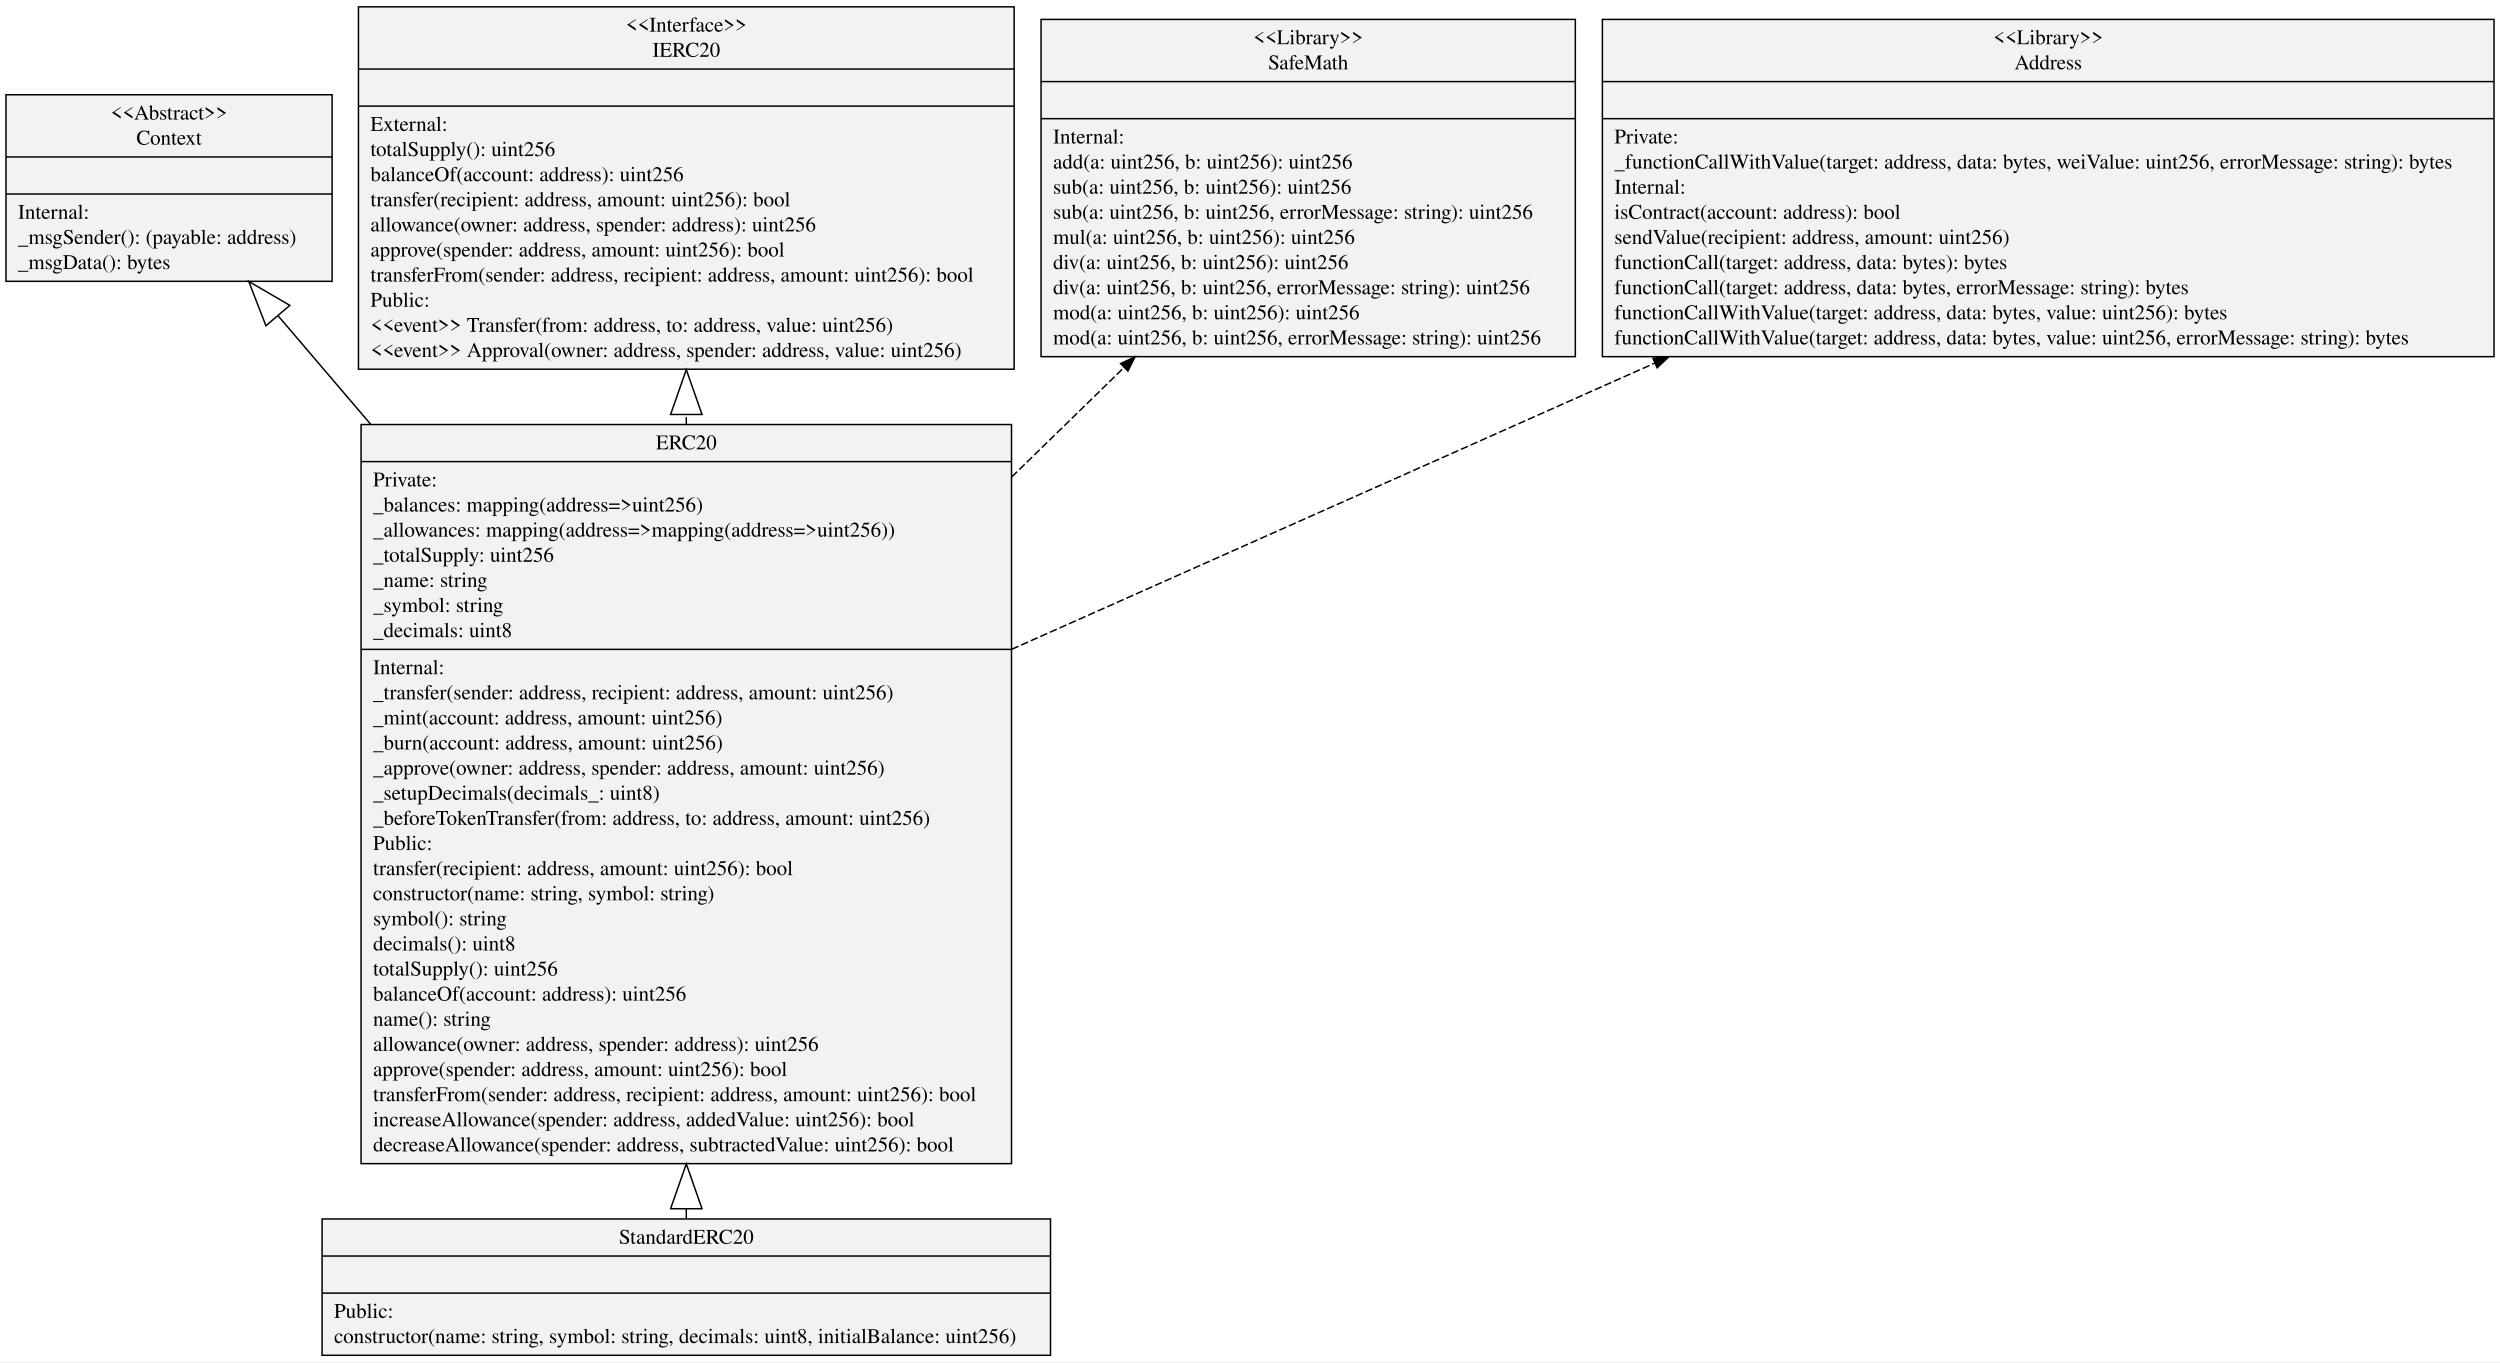
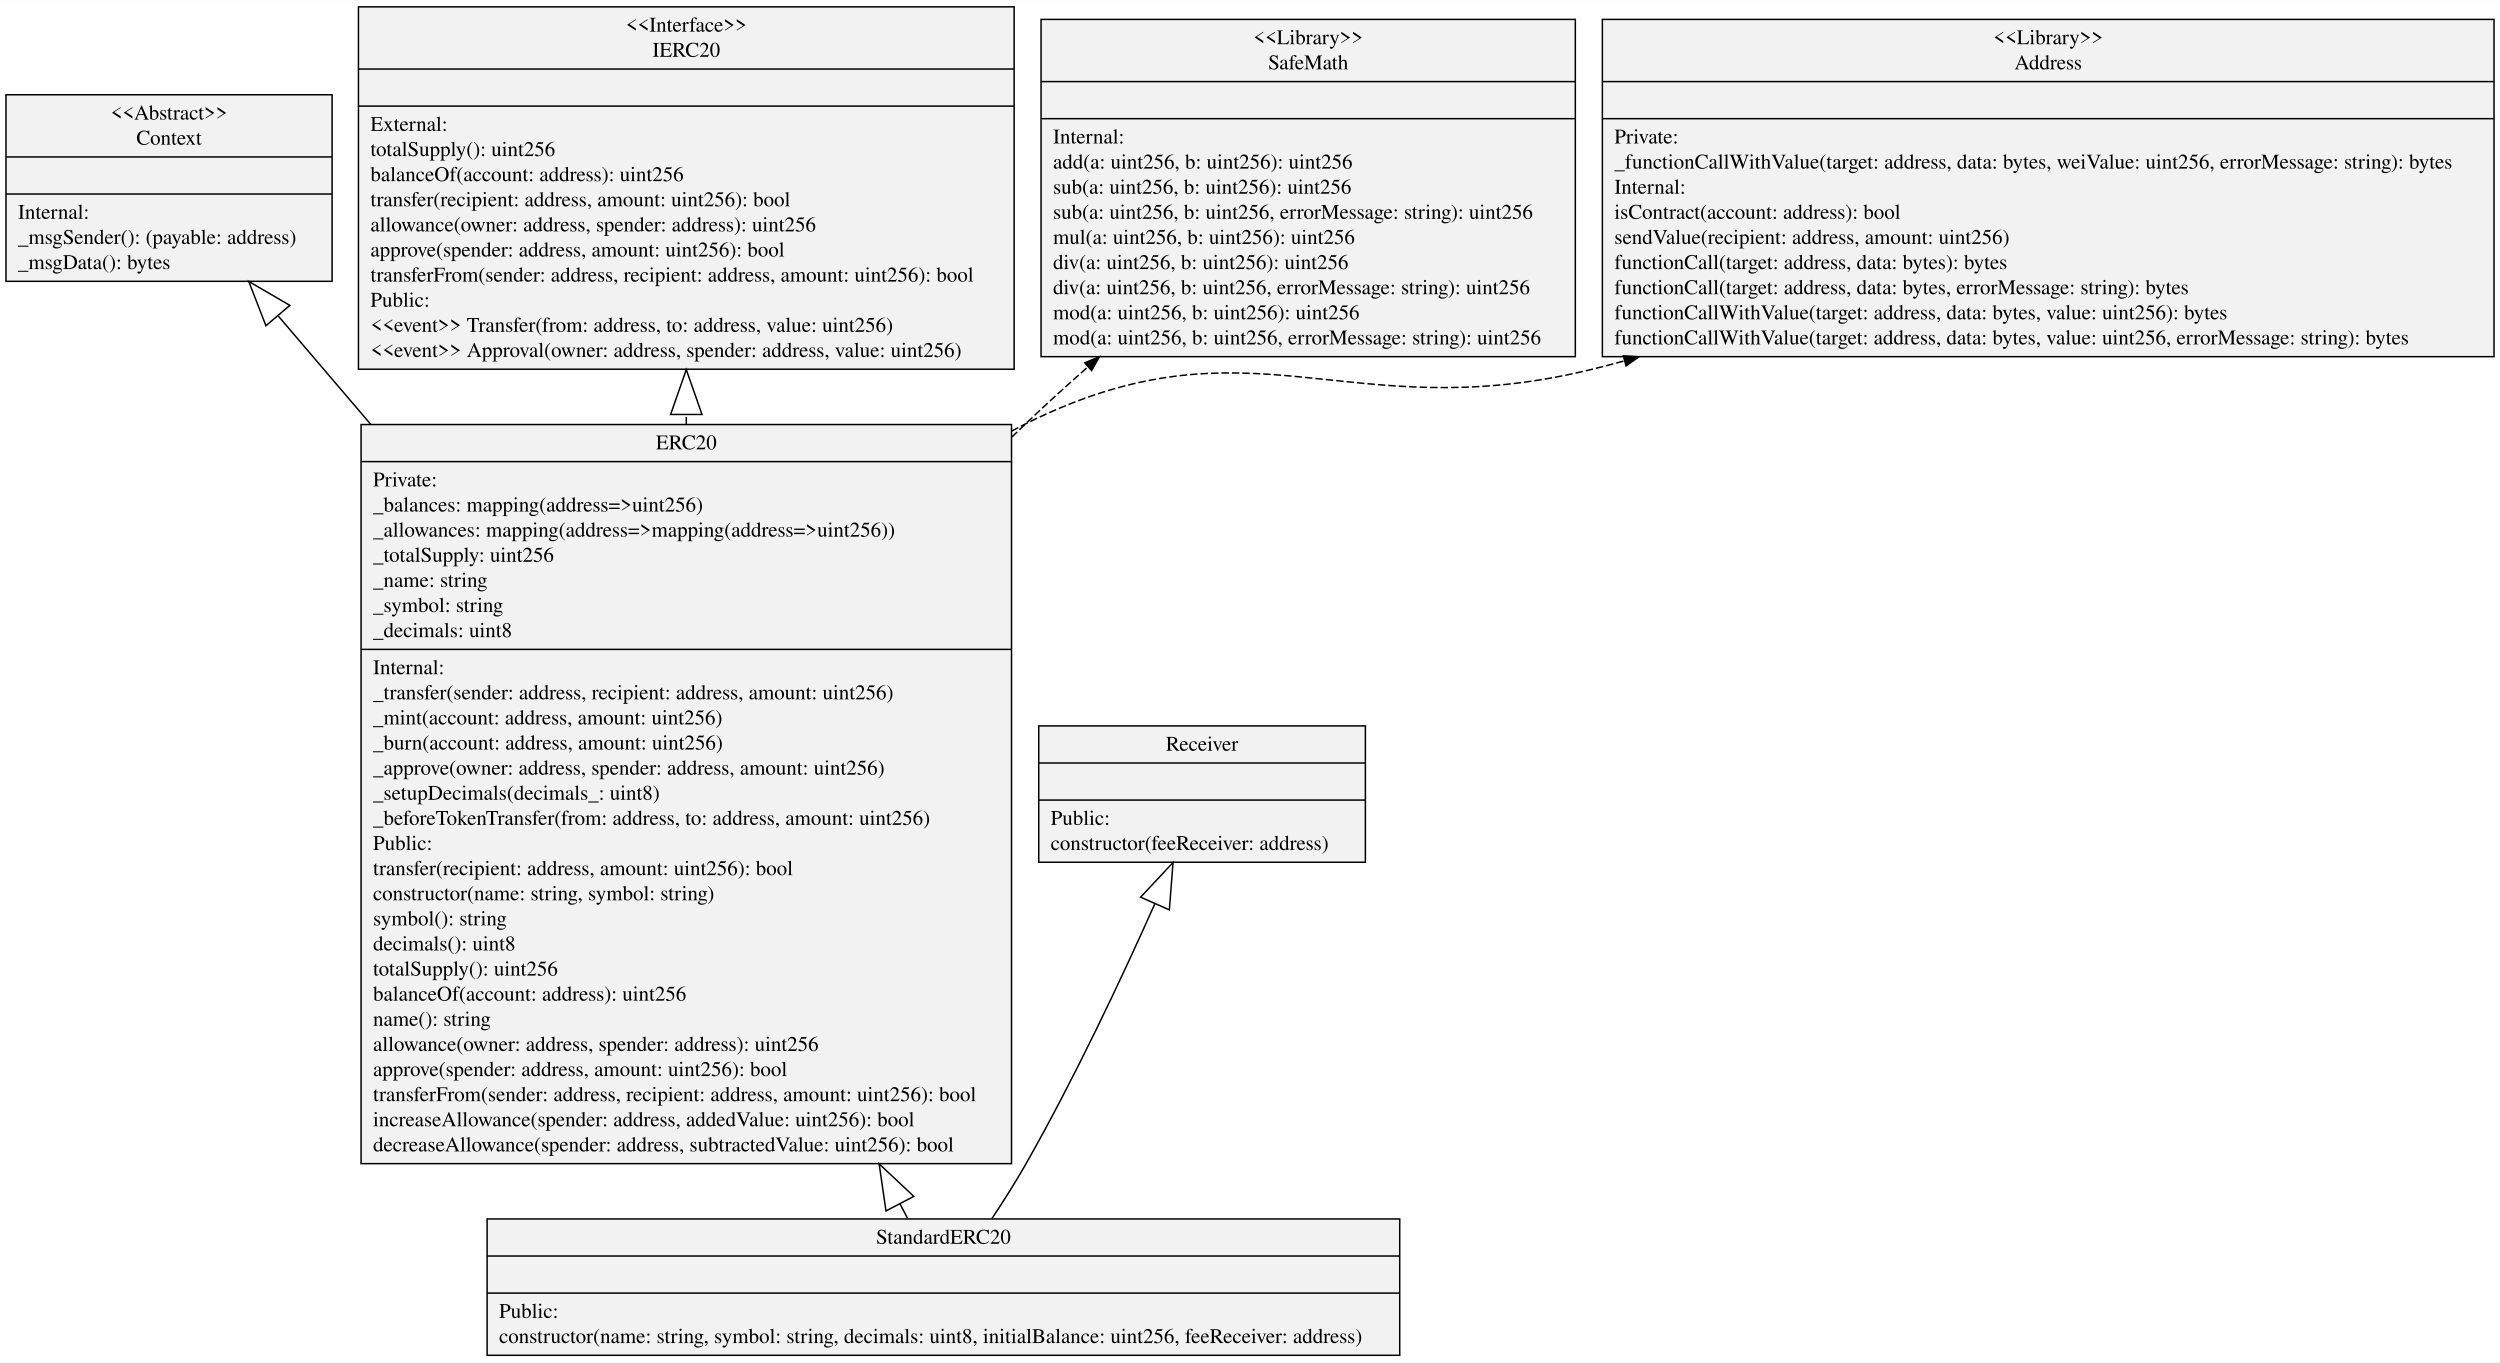
<svg xmlns="http://www.w3.org/2000/svg" width="1672pt" height="911pt" viewBox="0.00 0.00 1672.29 911.00">
  <g id="graph0" class="graph" transform="scale(1 1) rotate(0) translate(4 907)">
    <polygon fill="#ffffff" stroke="transparent" points="-4,4 -4,-907 1668.29,-907 1668.29,4 -4,4" />
    <g id="node1" class="node">
      <polygon fill="#f2f2f2" stroke="#000000" points="0,-718.9 0,-843.7 218.145,-843.7 218.145,-718.9 0,-718.9" />
      <text text-anchor="middle" x="109.072" y="-827.1" font-family="Times,serif" font-size="14.00" fill="#000000">&lt;&lt;Abstract&gt;&gt;</text>
      <text text-anchor="middle" x="109.072" y="-810.3" font-family="Times,serif" font-size="14.00" fill="#000000">Context</text>
      <polyline fill="none" stroke="#000000" points="0,-802.1 218.145,-802.1 " />
      <text text-anchor="middle" x="109.072" y="-785.5" font-family="Times,serif" font-size="14.00" fill="#000000"> </text>
      <polyline fill="none" stroke="#000000" points="0,-777.3 218.145,-777.3 " />
      <text text-anchor="start" x="8" y="-760.7" font-family="Times,serif" font-size="14.00" fill="#000000">Internal:</text>
      <text text-anchor="start" x="8" y="-743.9" font-family="Times,serif" font-size="14.00" fill="#000000">    _msgSender(): (payable: address)</text>
      <text text-anchor="start" x="8" y="-727.1" font-family="Times,serif" font-size="14.00" fill="#000000">    _msgData(): bytes</text>
    </g>
    <g id="node2" class="node">
      <polygon fill="#f2f2f2" stroke="#000000" points="235.772,-660.1 235.772,-902.5 674.372,-902.5 674.372,-660.1 235.772,-660.1" />
      <text text-anchor="middle" x="455.072" y="-885.9" font-family="Times,serif" font-size="14.00" fill="#000000">&lt;&lt;Interface&gt;&gt;</text>
      <text text-anchor="middle" x="455.072" y="-869.1" font-family="Times,serif" font-size="14.00" fill="#000000">IERC20</text>
      <polyline fill="none" stroke="#000000" points="235.772,-860.9 674.372,-860.9 " />
      <text text-anchor="middle" x="455.072" y="-844.3" font-family="Times,serif" font-size="14.00" fill="#000000"> </text>
      <polyline fill="none" stroke="#000000" points="235.772,-836.1 674.372,-836.1 " />
      <text text-anchor="start" x="243.772" y="-819.5" font-family="Times,serif" font-size="14.00" fill="#000000">External:</text>
      <text text-anchor="start" x="243.772" y="-802.7" font-family="Times,serif" font-size="14.00" fill="#000000">     totalSupply(): uint256</text>
      <text text-anchor="start" x="243.772" y="-785.9" font-family="Times,serif" font-size="14.00" fill="#000000">     balanceOf(account: address): uint256</text>
      <text text-anchor="start" x="243.772" y="-769.1" font-family="Times,serif" font-size="14.00" fill="#000000">     transfer(recipient: address, amount: uint256): bool</text>
      <text text-anchor="start" x="243.772" y="-752.3" font-family="Times,serif" font-size="14.00" fill="#000000">     allowance(owner: address, spender: address): uint256</text>
      <text text-anchor="start" x="243.772" y="-735.5" font-family="Times,serif" font-size="14.00" fill="#000000">     approve(spender: address, amount: uint256): bool</text>
      <text text-anchor="start" x="243.772" y="-718.7" font-family="Times,serif" font-size="14.00" fill="#000000">     transferFrom(sender: address, recipient: address, amount: uint256): bool</text>
      <text text-anchor="start" x="243.772" y="-701.9" font-family="Times,serif" font-size="14.00" fill="#000000">Public:</text>
      <text text-anchor="start" x="243.772" y="-685.1" font-family="Times,serif" font-size="14.00" fill="#000000">    &lt;&lt;event&gt;&gt; Transfer(from: address, to: address, value: uint256)</text>
      <text text-anchor="start" x="243.772" y="-668.3" font-family="Times,serif" font-size="14.00" fill="#000000">    &lt;&lt;event&gt;&gt; Approval(owner: address, spender: address, value: uint256)</text>
    </g>
    <g id="node3" class="node">
      <polygon fill="#f2f2f2" stroke="#000000" points="692.376,-668.5 692.376,-894.1 1049.769,-894.1 1049.769,-668.5 692.376,-668.5" />
      <text text-anchor="middle" x="871.072" y="-877.5" font-family="Times,serif" font-size="14.00" fill="#000000">&lt;&lt;Library&gt;&gt;</text>
      <text text-anchor="middle" x="871.072" y="-860.7" font-family="Times,serif" font-size="14.00" fill="#000000">SafeMath</text>
      <polyline fill="none" stroke="#000000" points="692.376,-852.5 1049.769,-852.5 " />
      <text text-anchor="middle" x="871.072" y="-835.9" font-family="Times,serif" font-size="14.00" fill="#000000"> </text>
      <polyline fill="none" stroke="#000000" points="692.376,-827.7 1049.769,-827.7 " />
      <text text-anchor="start" x="700.376" y="-811.1" font-family="Times,serif" font-size="14.00" fill="#000000">Internal:</text>
      <text text-anchor="start" x="700.376" y="-794.3" font-family="Times,serif" font-size="14.00" fill="#000000">    add(a: uint256, b: uint256): uint256</text>
      <text text-anchor="start" x="700.376" y="-777.5" font-family="Times,serif" font-size="14.00" fill="#000000">    sub(a: uint256, b: uint256): uint256</text>
      <text text-anchor="start" x="700.376" y="-760.7" font-family="Times,serif" font-size="14.00" fill="#000000">    sub(a: uint256, b: uint256, errorMessage: string): uint256</text>
      <text text-anchor="start" x="700.376" y="-743.9" font-family="Times,serif" font-size="14.00" fill="#000000">    mul(a: uint256, b: uint256): uint256</text>
      <text text-anchor="start" x="700.376" y="-727.1" font-family="Times,serif" font-size="14.00" fill="#000000">    div(a: uint256, b: uint256): uint256</text>
      <text text-anchor="start" x="700.376" y="-710.3" font-family="Times,serif" font-size="14.00" fill="#000000">    div(a: uint256, b: uint256, errorMessage: string): uint256</text>
      <text text-anchor="start" x="700.376" y="-693.5" font-family="Times,serif" font-size="14.00" fill="#000000">    mod(a: uint256, b: uint256): uint256</text>
      <text text-anchor="start" x="700.376" y="-676.7" font-family="Times,serif" font-size="14.00" fill="#000000">    mod(a: uint256, b: uint256, errorMessage: string): uint256</text>
    </g>
    <g id="node4" class="node">
      <polygon fill="#f2f2f2" stroke="#000000" points="1067.855,-668.5 1067.855,-894.1 1664.29,-894.1 1664.29,-668.5 1067.855,-668.5" />
      <text text-anchor="middle" x="1366.072" y="-877.5" font-family="Times,serif" font-size="14.00" fill="#000000">&lt;&lt;Library&gt;&gt;</text>
      <text text-anchor="middle" x="1366.072" y="-860.7" font-family="Times,serif" font-size="14.00" fill="#000000">Address</text>
      <polyline fill="none" stroke="#000000" points="1067.855,-852.5 1664.29,-852.5 " />
      <text text-anchor="middle" x="1366.072" y="-835.9" font-family="Times,serif" font-size="14.00" fill="#000000"> </text>
      <polyline fill="none" stroke="#000000" points="1067.855,-827.7 1664.29,-827.7 " />
      <text text-anchor="start" x="1075.855" y="-811.1" font-family="Times,serif" font-size="14.00" fill="#000000">Private:</text>
      <text text-anchor="start" x="1075.855" y="-794.3" font-family="Times,serif" font-size="14.00" fill="#000000">    _functionCallWithValue(target: address, data: bytes, weiValue: uint256, errorMessage: string): bytes</text>
      <text text-anchor="start" x="1075.855" y="-777.5" font-family="Times,serif" font-size="14.00" fill="#000000">Internal:</text>
      <text text-anchor="start" x="1075.855" y="-760.7" font-family="Times,serif" font-size="14.00" fill="#000000">    isContract(account: address): bool</text>
      <text text-anchor="start" x="1075.855" y="-743.9" font-family="Times,serif" font-size="14.00" fill="#000000">    sendValue(recipient: address, amount: uint256)</text>
      <text text-anchor="start" x="1075.855" y="-727.1" font-family="Times,serif" font-size="14.00" fill="#000000">    functionCall(target: address, data: bytes): bytes</text>
      <text text-anchor="start" x="1075.855" y="-710.3" font-family="Times,serif" font-size="14.00" fill="#000000">    functionCall(target: address, data: bytes, errorMessage: string): bytes</text>
      <text text-anchor="start" x="1075.855" y="-693.5" font-family="Times,serif" font-size="14.00" fill="#000000">    functionCallWithValue(target: address, data: bytes, value: uint256): bytes</text>
      <text text-anchor="start" x="1075.855" y="-676.7" font-family="Times,serif" font-size="14.00" fill="#000000">    functionCallWithValue(target: address, data: bytes, value: uint256, errorMessage: string): bytes</text>
    </g>
    <g id="node5" class="node">
      <polygon fill="#f2f2f2" stroke="#000000" points="237.522,-128.7 237.522,-623.1 672.622,-623.1 672.622,-128.7 237.522,-128.7" />
      <text text-anchor="middle" x="455.072" y="-606.5" font-family="Times,serif" font-size="14.00" fill="#000000">ERC20</text>
      <polyline fill="none" stroke="#000000" points="237.522,-598.3 672.622,-598.3 " />
      <text text-anchor="start" x="245.522" y="-581.7" font-family="Times,serif" font-size="14.00" fill="#000000">Private:</text>
      <text text-anchor="start" x="245.522" y="-564.9" font-family="Times,serif" font-size="14.00" fill="#000000">   _balances: mapping(address=&gt;uint256)</text>
      <text text-anchor="start" x="245.522" y="-548.1" font-family="Times,serif" font-size="14.00" fill="#000000">   _allowances: mapping(address=&gt;mapping(address=&gt;uint256))</text>
      <text text-anchor="start" x="245.522" y="-531.3" font-family="Times,serif" font-size="14.00" fill="#000000">   _totalSupply: uint256</text>
      <text text-anchor="start" x="245.522" y="-514.5" font-family="Times,serif" font-size="14.00" fill="#000000">   _name: string</text>
      <text text-anchor="start" x="245.522" y="-497.7" font-family="Times,serif" font-size="14.00" fill="#000000">   _symbol: string</text>
      <text text-anchor="start" x="245.522" y="-480.9" font-family="Times,serif" font-size="14.00" fill="#000000">   _decimals: uint8</text>
      <polyline fill="none" stroke="#000000" points="237.522,-472.7 672.622,-472.7 " />
      <text text-anchor="start" x="245.522" y="-456.1" font-family="Times,serif" font-size="14.00" fill="#000000">Internal:</text>
      <text text-anchor="start" x="245.522" y="-439.3" font-family="Times,serif" font-size="14.00" fill="#000000">    _transfer(sender: address, recipient: address, amount: uint256)</text>
      <text text-anchor="start" x="245.522" y="-422.5" font-family="Times,serif" font-size="14.00" fill="#000000">    _mint(account: address, amount: uint256)</text>
      <text text-anchor="start" x="245.522" y="-405.7" font-family="Times,serif" font-size="14.00" fill="#000000">    _burn(account: address, amount: uint256)</text>
      <text text-anchor="start" x="245.522" y="-388.9" font-family="Times,serif" font-size="14.00" fill="#000000">    _approve(owner: address, spender: address, amount: uint256)</text>
      <text text-anchor="start" x="245.522" y="-372.1" font-family="Times,serif" font-size="14.00" fill="#000000">    _setupDecimals(decimals_: uint8)</text>
      <text text-anchor="start" x="245.522" y="-355.3" font-family="Times,serif" font-size="14.00" fill="#000000">    _beforeTokenTransfer(from: address, to: address, amount: uint256)</text>
      <text text-anchor="start" x="245.522" y="-338.5" font-family="Times,serif" font-size="14.00" fill="#000000">Public:</text>
      <text text-anchor="start" x="245.522" y="-321.7" font-family="Times,serif" font-size="14.00" fill="#000000">    transfer(recipient: address, amount: uint256): bool</text>
      <text text-anchor="start" x="245.522" y="-304.9" font-family="Times,serif" font-size="14.00" fill="#000000">    constructor(name: string, symbol: string)</text>
      <text text-anchor="start" x="245.522" y="-288.1" font-family="Times,serif" font-size="14.00" fill="#000000">    symbol(): string</text>
      <text text-anchor="start" x="245.522" y="-271.3" font-family="Times,serif" font-size="14.00" fill="#000000">    decimals(): uint8</text>
      <text text-anchor="start" x="245.522" y="-254.5" font-family="Times,serif" font-size="14.00" fill="#000000">    totalSupply(): uint256</text>
      <text text-anchor="start" x="245.522" y="-237.7" font-family="Times,serif" font-size="14.00" fill="#000000">    balanceOf(account: address): uint256</text>
      <text text-anchor="start" x="245.522" y="-220.9" font-family="Times,serif" font-size="14.00" fill="#000000">    name(): string</text>
      <text text-anchor="start" x="245.522" y="-204.1" font-family="Times,serif" font-size="14.00" fill="#000000">    allowance(owner: address, spender: address): uint256</text>
      <text text-anchor="start" x="245.522" y="-187.3" font-family="Times,serif" font-size="14.00" fill="#000000">    approve(spender: address, amount: uint256): bool</text>
      <text text-anchor="start" x="245.522" y="-170.5" font-family="Times,serif" font-size="14.00" fill="#000000">    transferFrom(sender: address, recipient: address, amount: uint256): bool</text>
      <text text-anchor="start" x="245.522" y="-153.7" font-family="Times,serif" font-size="14.00" fill="#000000">    increaseAllowance(spender: address, addedValue: uint256): bool</text>
      <text text-anchor="start" x="245.522" y="-136.9" font-family="Times,serif" font-size="14.00" fill="#000000">    decreaseAllowance(spender: address, subtractedValue: uint256): bool</text>
    </g>
    <g id="edge1" class="edge">
      <path fill="none" stroke="#000000" d="M244.083,-623.111C222.058,-648.917 200.897,-673.712 182.125,-695.706" />
      <polygon fill="none" stroke="#000000" points="173.887,-689.184 162.398,-718.82 189.86,-702.817 173.887,-689.184" />
    </g>
    <g id="edge2" class="edge">
      <path fill="none" stroke="#000000" stroke-dasharray="5,2" d="M455.072,-623.111C455.072,-625.267 455.072,-627.416 455.072,-629.558" />
      <polygon fill="none" stroke="#000000" points="444.572,-629.827 455.072,-659.828 465.572,-629.828 444.572,-629.827" />
    </g>
    <g id="edge3" class="edge">
-       <path fill="none" stroke="#000000" stroke-dasharray="5,2" d="M672.819,-588.098C698.563,-613.186 724.106,-638.079 747.869,-661.236" />
-       <polygon fill="#000000" stroke="#000000" points="745.58,-663.892 755.184,-668.365 750.466,-658.879 745.58,-663.892" />
+       <path fill="none" stroke="#000000" stroke-dasharray="5,2" d="M672.872,-614.744C675.946,-617.727 679.013,-620.68 682.072,-623.6 695.365,-636.289 709.526,-649.166 723.887,-661.808" />
+       <polygon fill="#000000" stroke="#000000" points="721.582,-664.442 731.412,-668.396 726.193,-659.175 721.582,-664.442" />
    </g>
    <g id="edge4" class="edge">
-       <path fill="none" stroke="#000000" stroke-dasharray="5,2" d="M672.701,-472.746C801.843,-530.215 966.446,-603.464 1102.864,-664.171" />
-       <polygon fill="#000000" stroke="#000000" points="1101.662,-667.467 1112.222,-668.335 1104.508,-661.072 1101.662,-667.467" />
+       <path fill="none" stroke="#000000" stroke-dasharray="5,2" d="M672.741,-618.734C675.829,-620.417 678.939,-622.04 682.072,-623.6 832.737,-698.639 895.432,-620.194 1059.072,-659.6 1066.899,-661.485 1074.79,-663.529 1082.716,-665.709" />
+       <polygon fill="#000000" stroke="#000000" points="1081.825,-669.094 1092.399,-668.434 1083.721,-662.356 1081.825,-669.094" />
    </g>
    <g id="node6" class="node">
-       <polygon fill="#f2f2f2" stroke="#000000" points="211.445,-.5 211.445,-91.7 698.699,-91.7 698.699,-.5 211.445,-.5" />
-       <text text-anchor="middle" x="455.072" y="-75.1" font-family="Times,serif" font-size="14.00" fill="#000000">StandardERC20</text>
-       <polyline fill="none" stroke="#000000" points="211.445,-66.9 698.699,-66.9 " />
-       <text text-anchor="middle" x="455.072" y="-50.3" font-family="Times,serif" font-size="14.00" fill="#000000"> </text>
-       <polyline fill="none" stroke="#000000" points="211.445,-42.1 698.699,-42.1 " />
-       <text text-anchor="start" x="219.445" y="-25.5" font-family="Times,serif" font-size="14.00" fill="#000000">Public:</text>
-       <text text-anchor="start" x="219.445" y="-8.7" font-family="Times,serif" font-size="14.00" fill="#000000">    constructor(name: string, symbol: string, decimals: uint8, initialBalance: uint256)</text>
+       <polygon fill="#f2f2f2" stroke="#000000" points="690.821,-330.3 690.821,-421.5 909.324,-421.5 909.324,-330.3 690.821,-330.3" />
+       <text text-anchor="middle" x="800.072" y="-404.9" font-family="Times,serif" font-size="14.00" fill="#000000">Receiver</text>
+       <polyline fill="none" stroke="#000000" points="690.821,-396.7 909.324,-396.7 " />
+       <text text-anchor="middle" x="800.072" y="-380.1" font-family="Times,serif" font-size="14.00" fill="#000000"> </text>
+       <polyline fill="none" stroke="#000000" points="690.821,-371.9 909.324,-371.9 " />
+       <text text-anchor="start" x="698.821" y="-355.3" font-family="Times,serif" font-size="14.00" fill="#000000">Public:</text>
+       <text text-anchor="start" x="698.821" y="-338.5" font-family="Times,serif" font-size="14.00" fill="#000000">    constructor(feeReceiver: address)</text>
+     </g>
+     <g id="node7" class="node">
+       <polygon fill="#f2f2f2" stroke="#000000" points="321.842,-.5 321.842,-91.7 932.302,-91.7 932.302,-.5 321.842,-.5" />
+       <text text-anchor="middle" x="627.072" y="-75.1" font-family="Times,serif" font-size="14.00" fill="#000000">StandardERC20</text>
+       <polyline fill="none" stroke="#000000" points="321.842,-66.9 932.302,-66.9 " />
+       <text text-anchor="middle" x="627.072" y="-50.3" font-family="Times,serif" font-size="14.00" fill="#000000"> </text>
+       <polyline fill="none" stroke="#000000" points="321.842,-42.1 932.302,-42.1 " />
+       <text text-anchor="start" x="329.842" y="-25.5" font-family="Times,serif" font-size="14.00" fill="#000000">Public:</text>
+       <text text-anchor="start" x="329.842" y="-8.7" font-family="Times,serif" font-size="14.00" fill="#000000">    constructor(name: string, symbol: string, decimals: uint8, initialBalance: uint256, feeReceiver: address)</text>
    </g>
    <g id="edge5" class="edge">
-       <path fill="none" stroke="#000000" d="M455.072,-91.957C455.072,-94.083 455.072,-96.266 455.072,-98.501" />
-       <polygon fill="none" stroke="#000000" points="444.572,-98.545 455.072,-128.545 465.572,-98.545 444.572,-98.545" />
+       <path fill="none" stroke="#000000" d="M603.156,-91.957C601.515,-95.104 599.81,-98.374 598.046,-101.756" />
+       <polygon fill="none" stroke="#000000" points="588.638,-97.09 584.075,-128.545 607.258,-106.8 588.638,-97.09" />
+     </g>
+     <g id="edge6" class="edge">
+       <path fill="none" stroke="#000000" d="M659.402,-91.812C667.168,-103.469 675.199,-116.123 682.072,-128.2 714.494,-185.168 746.155,-252.462 768.506,-302.52" />
+       <polygon fill="none" stroke="#000000" points="758.974,-306.929 780.679,-330.149 778.191,-298.462 758.974,-306.929" />
    </g>
  </g>
</svg>
